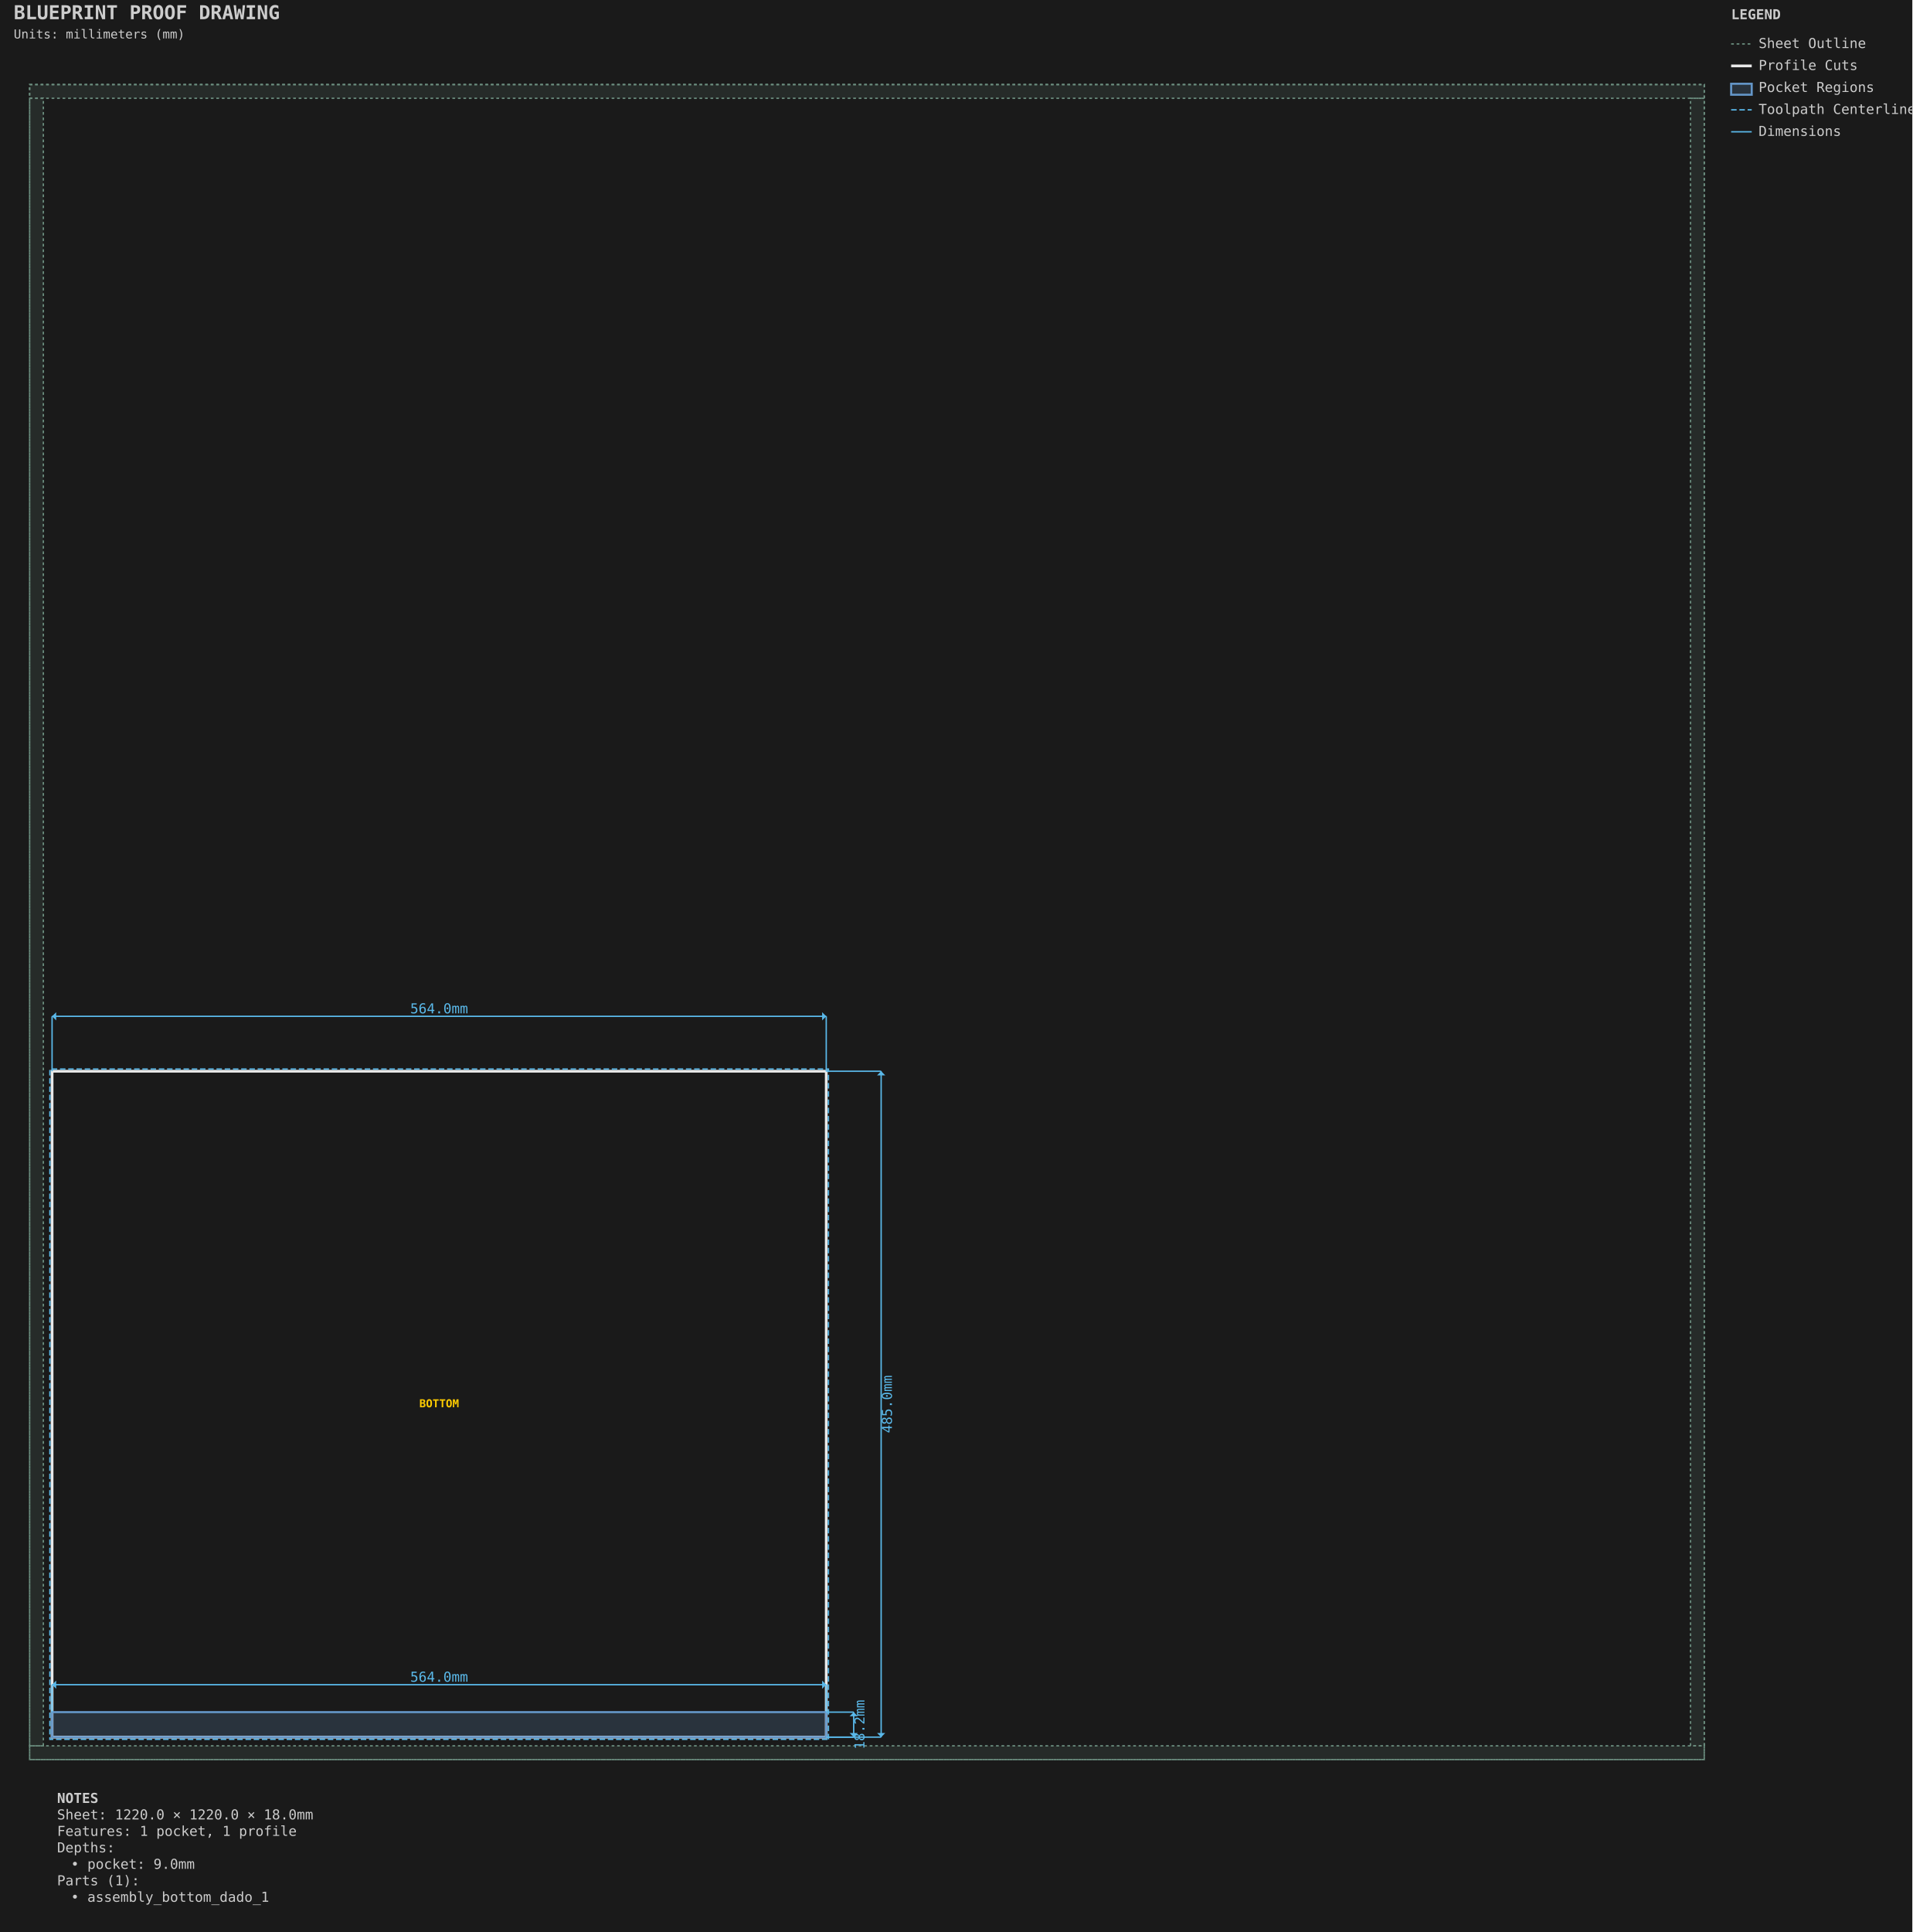
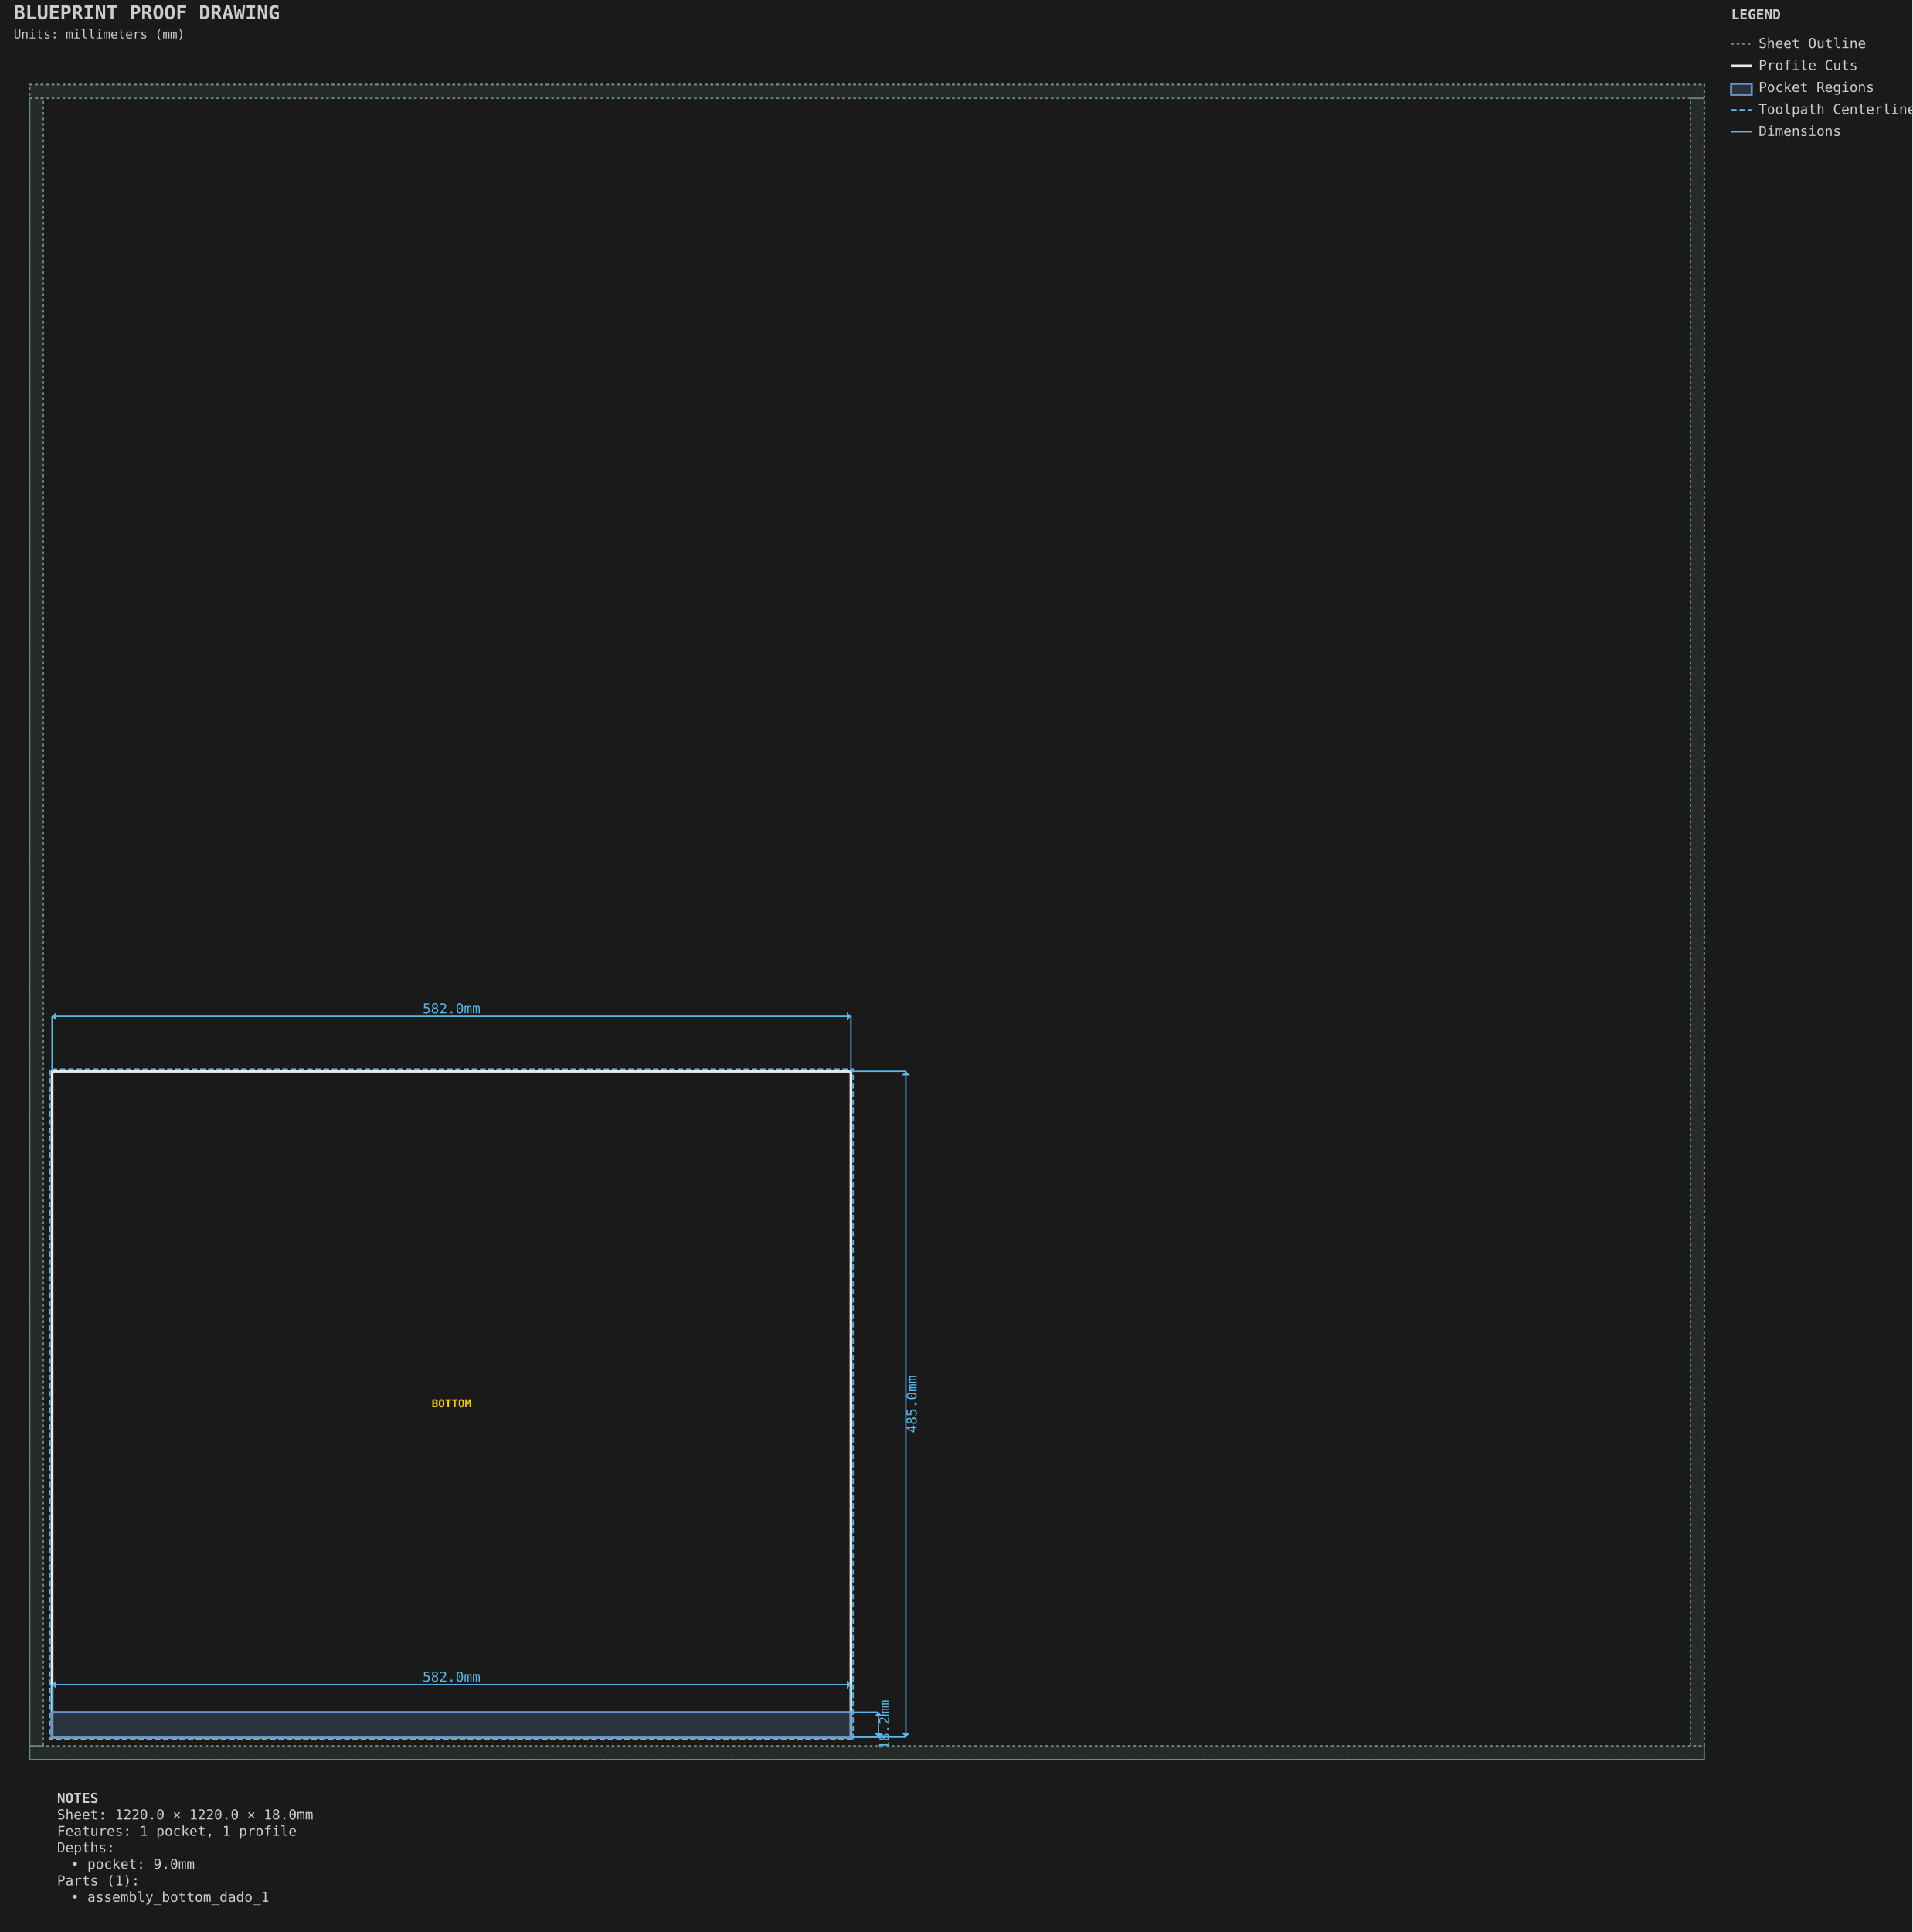
<svg xmlns="http://www.w3.org/2000/svg" viewBox="-21.587 -61.587 1393.175 1407.175" width="1393.175mm" height="1407.175mm">
  <style>.default { stroke: #e8e8e8; fill: none; stroke-width: 1; }
.sheet-outline { stroke: #6b8e7f; fill: none; stroke-width: 1; stroke-dasharray: 2,2; }
.profile { stroke: #e8e8e8; fill: none; stroke-width: 2; }
.pocket { stroke: #6496c8; fill: #6496c8; fill-opacity: 0.2; stroke-width: 1.5; }
.hole { stroke: #e8e8e8; fill: none; stroke-width: 1.5; }
.engrave { stroke: #888888; fill: none; stroke-width: 0.25; }
.bevel { stroke: #ffb454; fill: none; stroke-width: 1.5; }
.chamfer { stroke: #8bd49c; fill: none; stroke-width: 1.5; stroke-dasharray: 6,2; }
.roundover { stroke: #cba6f7; fill: none; stroke-width: 1.5; stroke-dasharray: 2,2; }
.edge-unplanned { stroke: #ff6b6b; fill: none; stroke-width: 1.5; stroke-dasharray: 4,2; }
.edge-label { fill: #e8e8e8; stroke: none; font-family: monospace; font-size: 8px; }
.keepout { stroke: #ff6b6b; fill: #ff6b6b; fill-opacity: 0.15; stroke-width: 1; stroke-dasharray: 4,2; }
.waste { stroke: #ff9500; fill: none; stroke-width: 2; stroke-dasharray: 8,4; }
.toolpath { stroke: #5ab9ea; fill: none; stroke-width: 1; stroke-dasharray: 4,2; }
.dimension { stroke: #5ab9ea; fill: none; stroke-width: 1; }
.dimension-text { fill: #5ab9ea; font-family: monospace; font-size: 10px; }
.construction { stroke: #6b8e7f; fill: none; stroke-width: 0.5; stroke-dasharray: 2,2; }
.label { fill: #ffcc00; font-family: monospace; font-size: 8px; font-weight: bold; }
.notes { fill: #cccccc; font-family: monospace; font-size: 10px; }
.table { stroke: #5c4a32; fill: #c4a46c; fill-opacity: 0.2; stroke-width: 1; }
.envelope { stroke: #ff6b6b; fill: none; stroke-width: 2; }
.spoilboard { stroke: none; fill: #4ecdc4; fill-opacity: 0.1; stroke-width: 0; }
.effective-envelope { stroke: #ffd93d; fill: none; stroke-width: 1; stroke-dasharray: 4,2; }
.origin { stroke: #ff6b6b; fill: #ff6b6b; stroke-width: 1; }
.centerline { stroke: #6b8e7f; fill: none; stroke-width: 0.5; stroke-dasharray: 8,4; }
.soft-limit { stroke: #ff9500; fill: none; stroke-width: 1.5; stroke-dasharray: 6,3; }
.t-track { stroke: none; fill: #66cc88; fill-opacity: 0.25; stroke-width: 0; }
.margin-zone { fill: #6b8e7f; fill-opacity: 0.15; }
.legend { fill: #cccccc; font-family: monospace; font-size: 10px; }
.title { fill: #cccccc; font-family: monospace; font-size: 14px; font-weight: bold; }
.section-label { fill: #5ab9ea; font-family: monospace; font-size: 9px; font-weight: bold; }
.callout-box { stroke: #5ab9ea; fill: none; stroke-width: 1; }
.callout-detail { stroke: #e8e8e8; fill: none; stroke-width: 1.5; }
.beam-assembly { stroke: #e8e8e8; fill: none; stroke-width: 1; }
.beam-layer { stroke: #6496c8; fill: #6496c8; fill-opacity: 0.15; stroke-width: 1; }
.beam-splice { stroke: #ff9500; fill: none; stroke-width: 1.5; stroke-dasharray: 4,2; }
.title-subtitle { fill: #cccccc; font-family: monospace; font-size: 9px; }
.callout-ref-text { fill: #5ab9ea; font-family: monospace; font-size: 7px; }
.callout-dim-text { fill: #5ab9ea; font-family: monospace; font-size: 8px; }
.beam-dim-text { fill: #5ab9ea; font-family: monospace; font-size: 8px; }
.beam-segment-text { fill: #5ab9ea; font-family: monospace; font-size: 7px; }
.heightfield-border { stroke: #ffcc00; fill: none; stroke-width: 1; stroke-dasharray: 4,2; }</style>
  <rect x="-21.587" y="-61.587" width="1393.175" height="1407.175" fill="#1a1a1a" />
  <g id="SHEET_OUTLINE" class="sheet-outline">
    <rect x="0.000" y="0.000" width="1220.000" height="1220.000" stroke="#6b8e7f" fill="none" stroke-width="1" stroke-dasharray="2,2" id="sheet_boundary" />
    <rect x="0.000" y="0.000" width="1220.000" height="10.000" fill="#6b8e7f" fill-opacity="0.15" id="margin_bottom" />
    <rect x="0.000" y="1210.000" width="1220.000" height="10.000" fill="#6b8e7f" fill-opacity="0.15" id="margin_top" />
    <rect x="0.000" y="10.000" width="10.000" height="1200.000" fill="#6b8e7f" fill-opacity="0.15" id="margin_left" />
    <rect x="1210.000" y="10.000" width="10.000" height="1200.000" fill="#6b8e7f" fill-opacity="0.15" id="margin_right" />
  </g>
  <g id="PROFILE_CUTS" class="profile-cuts">
-     <path d="M 580.350 1203.650 L 580.350 718.650 L 16.350 718.650 L 16.350 1203.650 Z" stroke="#e8e8e8" fill="none" stroke-width="2" id="generated_assembly_bottom_0_bottom_outer" />
+     <path d="M 598.350 1203.650 L 598.350 718.650 L 16.350 718.650 L 16.350 1203.650 Z" stroke="#e8e8e8" fill="none" stroke-width="2" id="generated_assembly_bottom_0_bottom_outer" />
  </g>
  <g id="PROFILE_TOOLPATHS" class="profile-toolpaths">
-     <path d="M 581.938 1205.237 L 581.938 717.062 L 14.763 717.062 L 14.763 1205.237 Z" stroke="#5ab9ea" fill="none" stroke-width="1" stroke-dasharray="4,2" id="generated_assembly_bottom_0_bottom_outer_toolpath" />
+     <path d="M 599.938 1205.237 L 599.938 717.062 L 14.763 717.062 L 14.763 1205.237 Z" stroke="#5ab9ea" fill="none" stroke-width="1" stroke-dasharray="4,2" id="generated_assembly_bottom_0_bottom_outer_toolpath" />
  </g>
  <g id="POCKET_REGIONS" class="pocket-regions">
-     <rect x="16.350" y="1185.450" width="564.000" height="18.200" stroke="#6496c8" fill="#6496c8" fill-opacity="0.2" stroke-width="1.5" id="assembly_bottom_dado_1" />
+     <rect x="16.350" y="1185.450" width="582.000" height="18.200" stroke="#6496c8" fill="#6496c8" fill-opacity="0.2" stroke-width="1.5" id="assembly_bottom_dado_1" />
  </g>
  <g id="LABELS" class="labels">
-     <text x="298.350" y="961.150" text-anchor="middle" dominant-baseline="middle" fill="#ffcc00" font-family="monospace" font-size="8px" font-weight="bold" id="generated_assembly_bottom_0_bottom_outer_label">BOTTOM</text>
+     <text x="307.350" y="961.150" text-anchor="middle" dominant-baseline="middle" fill="#ffcc00" font-family="monospace" font-size="8px" font-weight="bold" id="generated_assembly_bottom_0_bottom_outer_label">BOTTOM</text>
  </g>
  <g id="DIMENSIONS" class="dimensions">
    <line x1="16.35" y1="1185.45" x2="16.35" y2="1165.45" stroke="#5ab9ea" stroke-width="1" />
-     <line x1="580.35" y1="1185.45" x2="580.35" y2="1165.45" stroke="#5ab9ea" stroke-width="1" />
-     <line x1="16.35" y1="1165.45" x2="580.35" y2="1165.45" stroke="#5ab9ea" stroke-width="1" />
+     <line x1="598.35" y1="1185.45" x2="598.35" y2="1165.45" stroke="#5ab9ea" stroke-width="1" />
+     <line x1="16.35" y1="1165.45" x2="598.35" y2="1165.45" stroke="#5ab9ea" stroke-width="1" />
    <polygon points="16.35,1165.45 19.35,1162.45 19.35,1168.45" fill="#5ab9ea" />
-     <polygon points="580.35,1165.45 577.35,1162.45 577.35,1168.45" fill="#5ab9ea" />
-     <text x="298.35" y="1160.45" text-anchor="middle" dominant-baseline="middle" fill="#5ab9ea" font-family="monospace" font-size="10px">564.0mm</text>
-     <line x1="580.35" y1="1185.45" x2="600.35" y2="1185.45" stroke="#5ab9ea" stroke-width="1" />
-     <line x1="580.35" y1="1203.65" x2="600.35" y2="1203.65" stroke="#5ab9ea" stroke-width="1" />
-     <line x1="600.35" y1="1185.45" x2="600.35" y2="1203.65" stroke="#5ab9ea" stroke-width="1" />
-     <polygon points="600.35,1185.45 597.35,1188.45 603.35,1188.45" fill="#5ab9ea" />
-     <polygon points="600.35,1203.65 597.35,1200.65 603.35,1200.65" fill="#5ab9ea" />
-     <text x="605.35" y="1194.55" text-anchor="middle" dominant-baseline="middle" transform="rotate(-90 605.35 1194.55)" fill="#5ab9ea" font-family="monospace" font-size="10px">18.2mm</text>
+     <polygon points="598.35,1165.45 595.35,1162.45 595.35,1168.45" fill="#5ab9ea" />
+     <text x="307.35" y="1160.45" text-anchor="middle" dominant-baseline="middle" fill="#5ab9ea" font-family="monospace" font-size="10px">582.0mm</text>
+     <line x1="598.35" y1="1185.45" x2="618.35" y2="1185.45" stroke="#5ab9ea" stroke-width="1" />
+     <line x1="598.35" y1="1203.65" x2="618.35" y2="1203.65" stroke="#5ab9ea" stroke-width="1" />
+     <line x1="618.35" y1="1185.45" x2="618.35" y2="1203.65" stroke="#5ab9ea" stroke-width="1" />
+     <polygon points="618.35,1185.45 615.35,1188.45 621.35,1188.45" fill="#5ab9ea" />
+     <polygon points="618.35,1203.65 615.35,1200.65 621.35,1200.65" fill="#5ab9ea" />
+     <text x="623.35" y="1194.55" text-anchor="middle" dominant-baseline="middle" transform="rotate(-90 623.35 1194.55)" fill="#5ab9ea" font-family="monospace" font-size="10px">18.2mm</text>
    <line x1="16.35" y1="718.65" x2="16.35" y2="678.65" stroke="#5ab9ea" stroke-width="1" />
-     <line x1="580.35" y1="718.65" x2="580.35" y2="678.65" stroke="#5ab9ea" stroke-width="1" />
-     <line x1="16.35" y1="678.65" x2="580.35" y2="678.65" stroke="#5ab9ea" stroke-width="1" />
+     <line x1="598.35" y1="718.65" x2="598.35" y2="678.65" stroke="#5ab9ea" stroke-width="1" />
+     <line x1="16.35" y1="678.65" x2="598.35" y2="678.65" stroke="#5ab9ea" stroke-width="1" />
    <polygon points="16.35,678.65 19.35,675.65 19.35,681.65" fill="#5ab9ea" />
-     <polygon points="580.35,678.65 577.35,675.65 577.35,681.65" fill="#5ab9ea" />
-     <text x="298.35" y="673.65" text-anchor="middle" dominant-baseline="middle" fill="#5ab9ea" font-family="monospace" font-size="10px">564.0mm</text>
-     <line x1="580.35" y1="718.65" x2="620.35" y2="718.65" stroke="#5ab9ea" stroke-width="1" />
-     <line x1="580.35" y1="1203.65" x2="620.35" y2="1203.65" stroke="#5ab9ea" stroke-width="1" />
-     <line x1="620.35" y1="718.65" x2="620.35" y2="1203.65" stroke="#5ab9ea" stroke-width="1" />
-     <polygon points="620.35,718.65 617.35,721.65 623.35,721.65" fill="#5ab9ea" />
-     <polygon points="620.35,1203.65 617.35,1200.65 623.35,1200.65" fill="#5ab9ea" />
-     <text x="625.35" y="961.15" text-anchor="middle" dominant-baseline="middle" transform="rotate(-90 625.35 961.15)" fill="#5ab9ea" font-family="monospace" font-size="10px">485.0mm</text>
+     <polygon points="598.35,678.65 595.35,675.65 595.35,681.65" fill="#5ab9ea" />
+     <text x="307.35" y="673.65" text-anchor="middle" dominant-baseline="middle" fill="#5ab9ea" font-family="monospace" font-size="10px">582.0mm</text>
+     <line x1="598.35" y1="718.65" x2="638.35" y2="718.65" stroke="#5ab9ea" stroke-width="1" />
+     <line x1="598.35" y1="1203.65" x2="638.35" y2="1203.65" stroke="#5ab9ea" stroke-width="1" />
+     <line x1="638.35" y1="718.65" x2="638.35" y2="1203.65" stroke="#5ab9ea" stroke-width="1" />
+     <polygon points="638.35,718.65 635.35,721.65 641.35,721.65" fill="#5ab9ea" />
+     <polygon points="638.35,1203.65 635.35,1200.65 641.35,1200.65" fill="#5ab9ea" />
+     <text x="643.35" y="961.15" text-anchor="middle" dominant-baseline="middle" transform="rotate(-90 643.35 961.15)" fill="#5ab9ea" font-family="monospace" font-size="10px">485.0mm</text>
  </g>
  <g id="TITLE_BLOCK" class="title-block">
    <text x="-11.587" y="-47.587" fill="#cccccc" font-family="monospace" font-size="14px" font-weight="bold">BLUEPRINT PROOF DRAWING</text>
    <text x="-11.587" y="-33.587" fill="#cccccc" font-family="monospace" font-size="9px">Units: millimeters (mm)</text>
  </g>
  <g id="LEGEND" class="legend">
    <text x="1239.588" y="-47.587" fill="#cccccc" font-family="monospace" font-size="10px" font-weight="bold">LEGEND</text>
    <line x1="1239.588" y1="-29.587" x2="1254.588" y2="-29.587" stroke="#6b8e7f" stroke-width="1" stroke-dasharray="2,2" />
    <text x="1259.588" y="-26.587" fill="#cccccc" font-family="monospace" font-size="10px">Sheet Outline</text>
    <line x1="1239.588" y1="-13.587" x2="1254.588" y2="-13.587" stroke="#e8e8e8" stroke-width="2" />
    <text x="1259.588" y="-10.587" fill="#cccccc" font-family="monospace" font-size="10px">Profile Cuts</text>
    <rect x="1239.588" y="-0.587" width="15.0" height="8" stroke="#6496c8" stroke-width="1.5" fill="#6496c8" fill-opacity="0.2" />
    <text x="1259.588" y="5.413" fill="#cccccc" font-family="monospace" font-size="10px">Pocket Regions</text>
    <line x1="1239.588" y1="18.413" x2="1254.588" y2="18.413" stroke="#5ab9ea" stroke-width="1" stroke-dasharray="4,2" />
    <text x="1259.588" y="21.413" fill="#cccccc" font-family="monospace" font-size="10px">Toolpath Centerline</text>
    <line x1="1239.588" y1="34.413" x2="1254.588" y2="34.413" stroke="#5ab9ea" stroke-width="1" />
    <text x="1259.588" y="37.413" fill="#cccccc" font-family="monospace" font-size="10px">Dimensions</text>
  </g>
  <g id="NOTES" class="notes">
    <text x="20.0" y="1251.588" fill="#cccccc" font-family="monospace" font-size="10px" font-weight="bold">NOTES</text>
    <text x="20.0" y="1263.588" fill="#cccccc" font-family="monospace" font-size="10px">Sheet: 1220.0 × 1220.0 × 18.0mm</text>
    <text x="20.0" y="1275.588" fill="#cccccc" font-family="monospace" font-size="10px">Features: 1 pocket, 1 profile</text>
    <text x="20.0" y="1287.588" fill="#cccccc" font-family="monospace" font-size="10px">Depths:</text>
    <text x="30.0" y="1299.588" fill="#cccccc" font-family="monospace" font-size="10px">• pocket: 9.0mm</text>
    <text x="20.0" y="1311.588" fill="#cccccc" font-family="monospace" font-size="10px">Parts (1):</text>
    <text x="30.0" y="1323.588" fill="#cccccc" font-family="monospace" font-size="10px">• assembly_bottom_dado_1</text>
  </g>
</svg>
